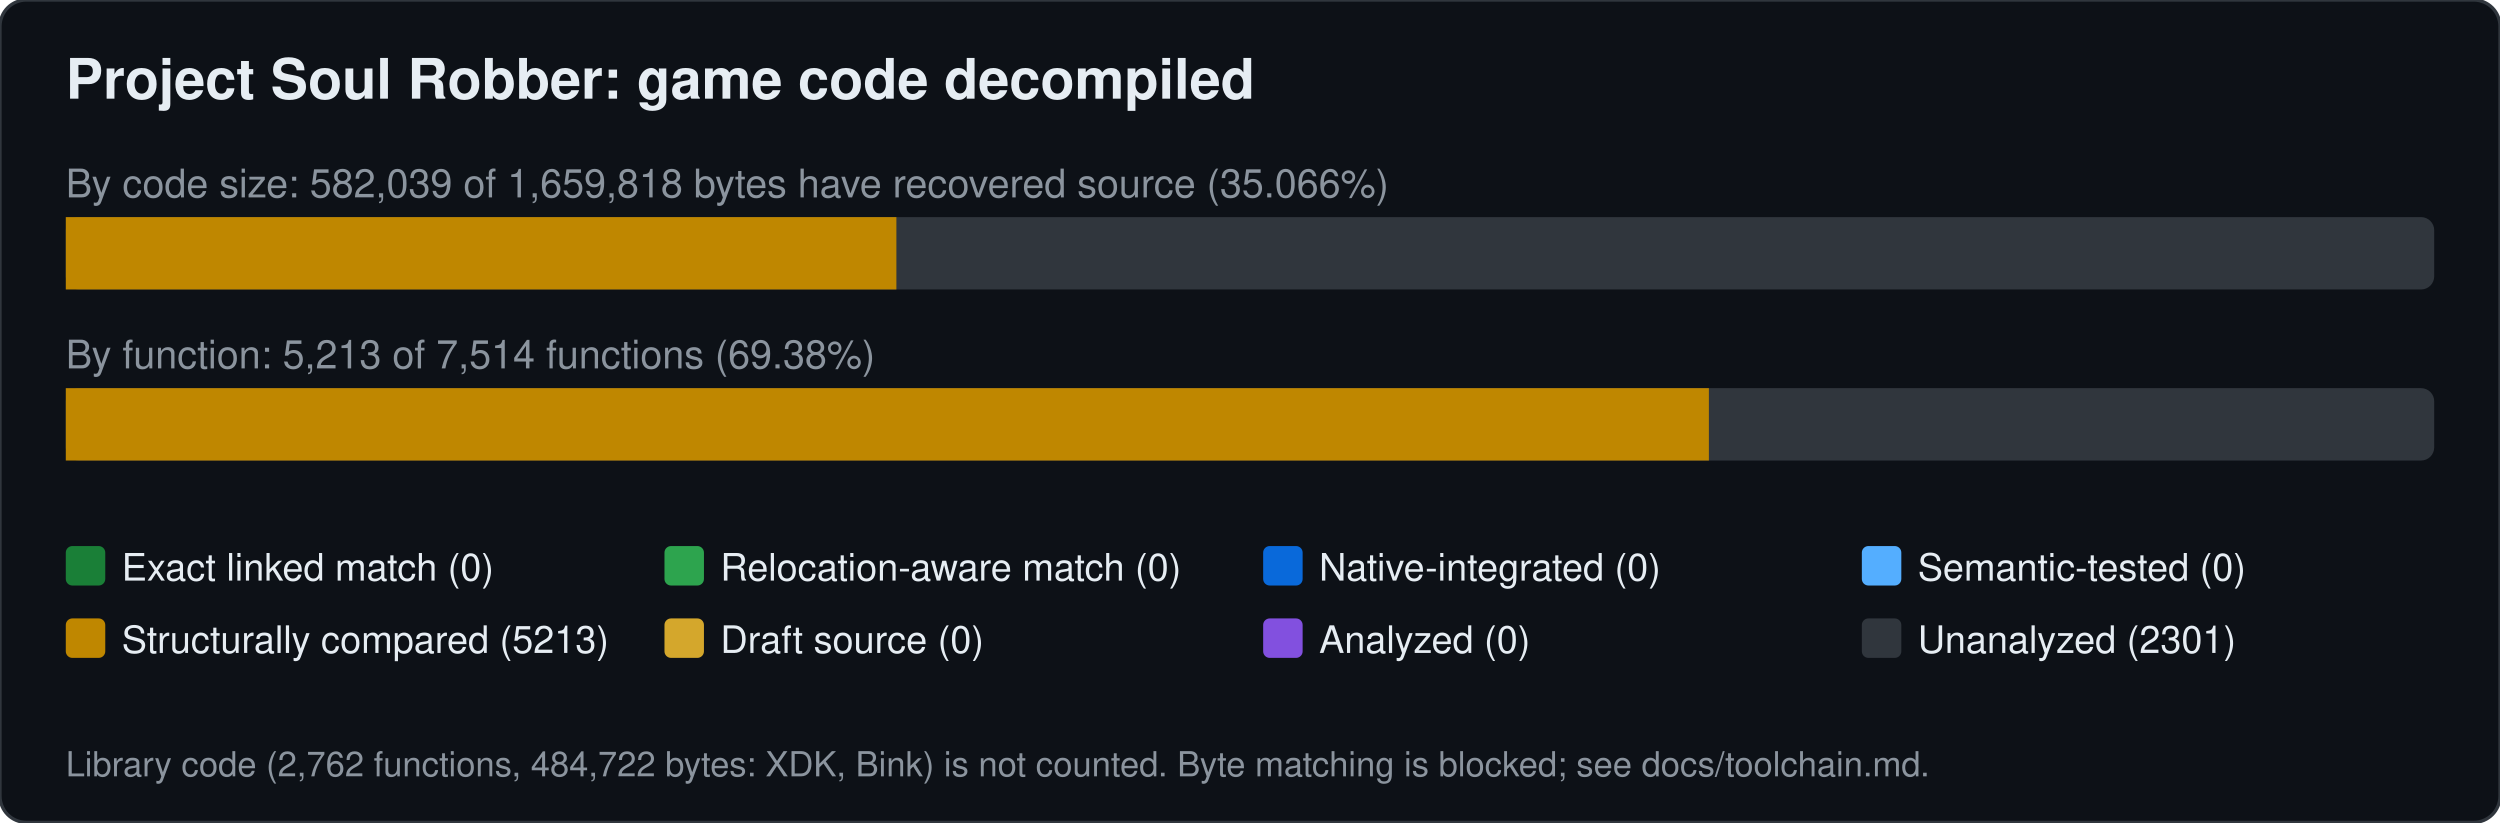
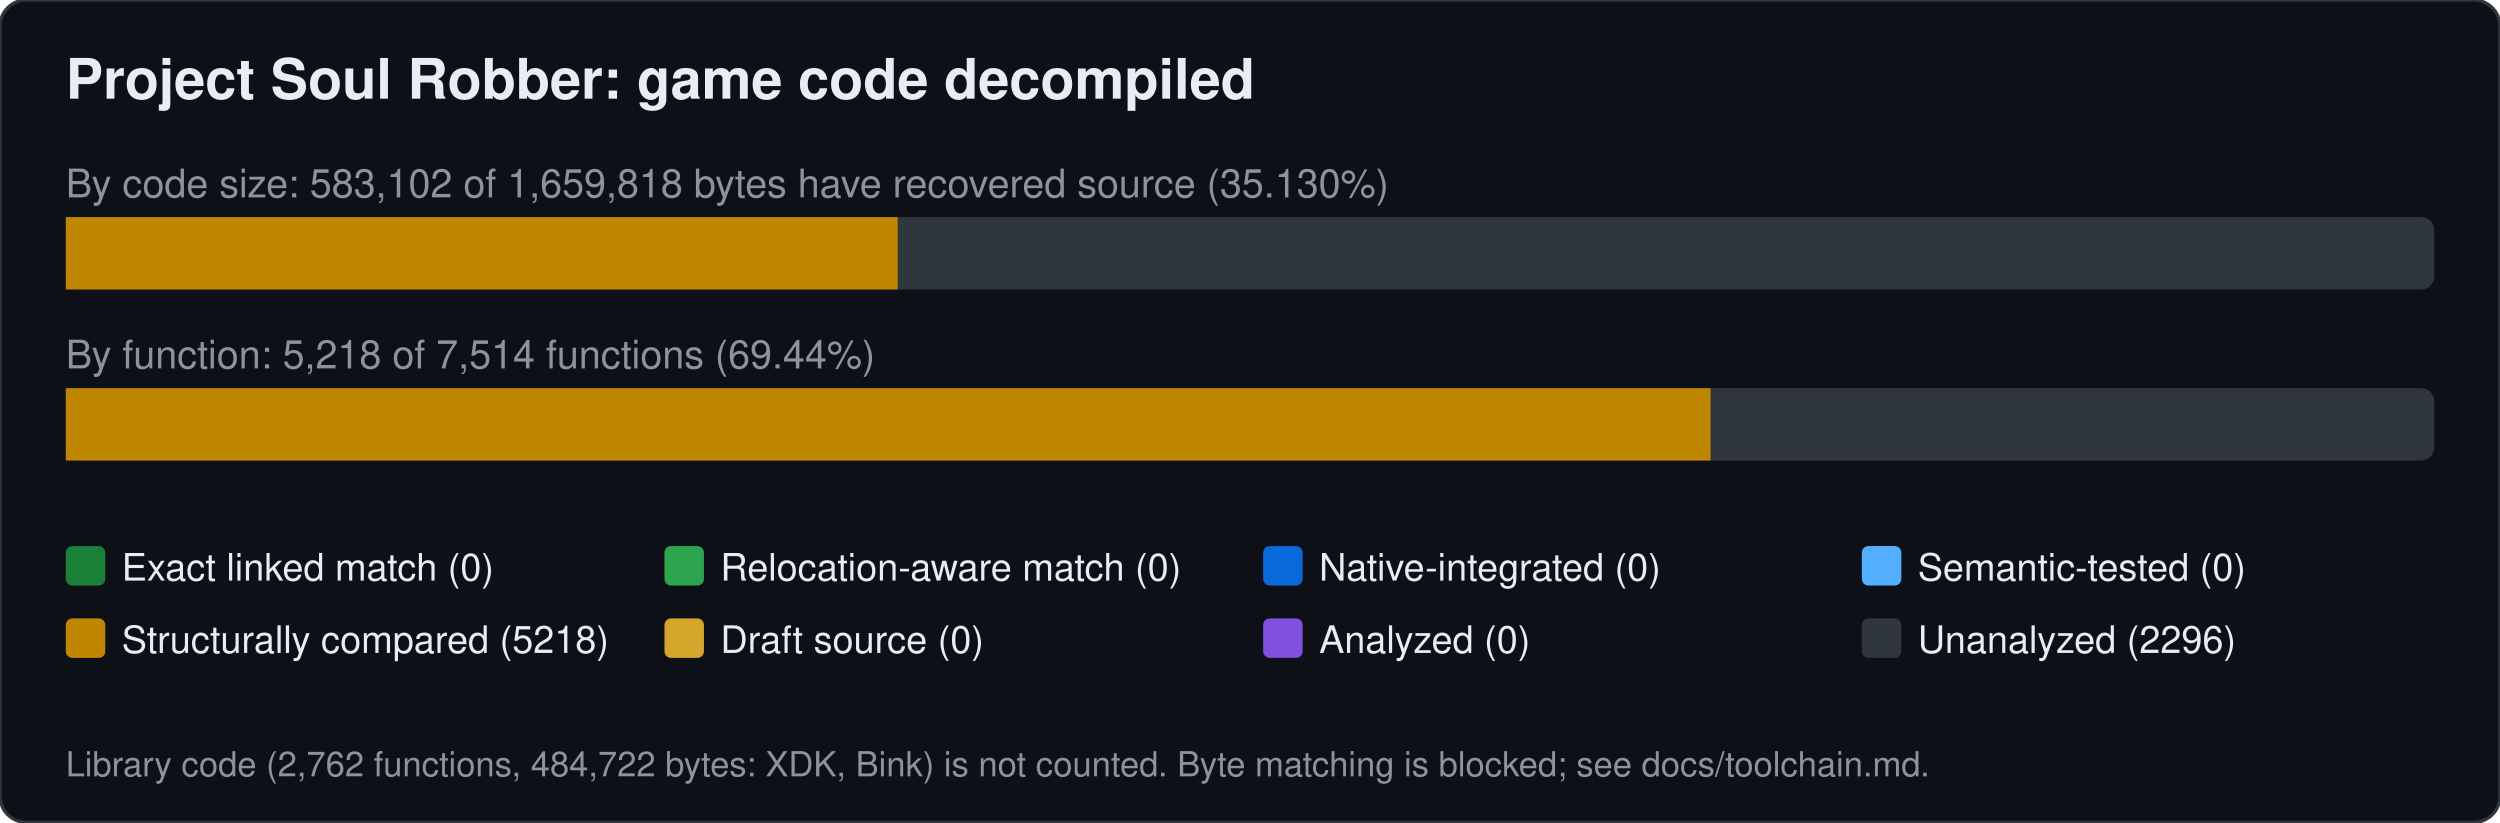
<svg xmlns="http://www.w3.org/2000/svg" width="760" height="250" viewBox="0 0 760 250" font-family="Segoe UI,Helvetica,Arial,sans-serif">
  <rect width="760" height="250" rx="8" fill="#0d1117" stroke="#30363d" />
  <text x="20" y="30" font-size="17" font-weight="600" fill="#e6edf3">Project Soul Robber: game code decompiled</text>
-   <text x="20" y="60" font-size="12" fill="#8b949e">By code size: 582,039 of 1,659,818 bytes have recovered source (35.066%)</text>
+   <text x="20" y="60" font-size="12" fill="#8b949e">By code size: 583,102 of 1,659,818 bytes have recovered source (35.130%)</text>
  <rect x="20" y="66" width="720" height="22" rx="4" fill="#30363d" />
-   <rect x="20.0" y="66" width="252.5" height="22" fill="#bf8700" />
-   <text x="20" y="112" font-size="12" fill="#8b949e">By function: 5,213 of 7,514 functions (69.38%)</text>
+   <rect x="20.0" y="66" width="252.9" height="22" fill="#bf8700" />
+   <text x="20" y="112" font-size="12" fill="#8b949e">By function: 5,218 of 7,514 functions (69.44%)</text>
  <rect x="20" y="118" width="720" height="22" rx="4" fill="#30363d" />
-   <rect x="20.0" y="118" width="499.5" height="22" fill="#bf8700" />
+   <rect x="20.0" y="118" width="500.0" height="22" fill="#bf8700" />
  <rect x="20" y="166" width="12" height="12" rx="2" fill="#1a7f37" />
  <text x="37" y="176.5" font-size="11.5" fill="#e6edf3">Exact linked match (0)</text>
  <rect x="202" y="166" width="12" height="12" rx="2" fill="#2da44e" />
  <text x="219" y="176.5" font-size="11.5" fill="#e6edf3">Relocation-aware match (0)</text>
  <rect x="384" y="166" width="12" height="12" rx="2" fill="#0969da" />
  <text x="401" y="176.5" font-size="11.5" fill="#e6edf3">Native-integrated (0)</text>
  <rect x="566" y="166" width="12" height="12" rx="2" fill="#54aeff" />
  <text x="583" y="176.5" font-size="11.5" fill="#e6edf3">Semantic-tested (0)</text>
  <rect x="20" y="188" width="12" height="12" rx="2" fill="#bf8700" />
-   <text x="37" y="198.5" font-size="11.5" fill="#e6edf3">Structurally compared (5213)</text>
+   <text x="37" y="198.5" font-size="11.5" fill="#e6edf3">Structurally compared (5218)</text>
  <rect x="202" y="188" width="12" height="12" rx="2" fill="#d4a72c" />
  <text x="219" y="198.5" font-size="11.5" fill="#e6edf3">Draft source (0)</text>
  <rect x="384" y="188" width="12" height="12" rx="2" fill="#8250df" />
  <text x="401" y="198.5" font-size="11.5" fill="#e6edf3">Analyzed (0)</text>
  <rect x="566" y="188" width="12" height="12" rx="2" fill="#30363d" />
-   <text x="583" y="198.5" font-size="11.5" fill="#e6edf3">Unanalyzed (2301)</text>
+   <text x="583" y="198.5" font-size="11.5" fill="#e6edf3">Unanalyzed (2296)</text>
  <text x="20" y="236" font-size="10.5" fill="#8b949e">Library code (2,762 functions, 484,722 bytes: XDK, Bink) is not counted. Byte matching is blocked; see docs/toolchain.md.</text>
</svg>
